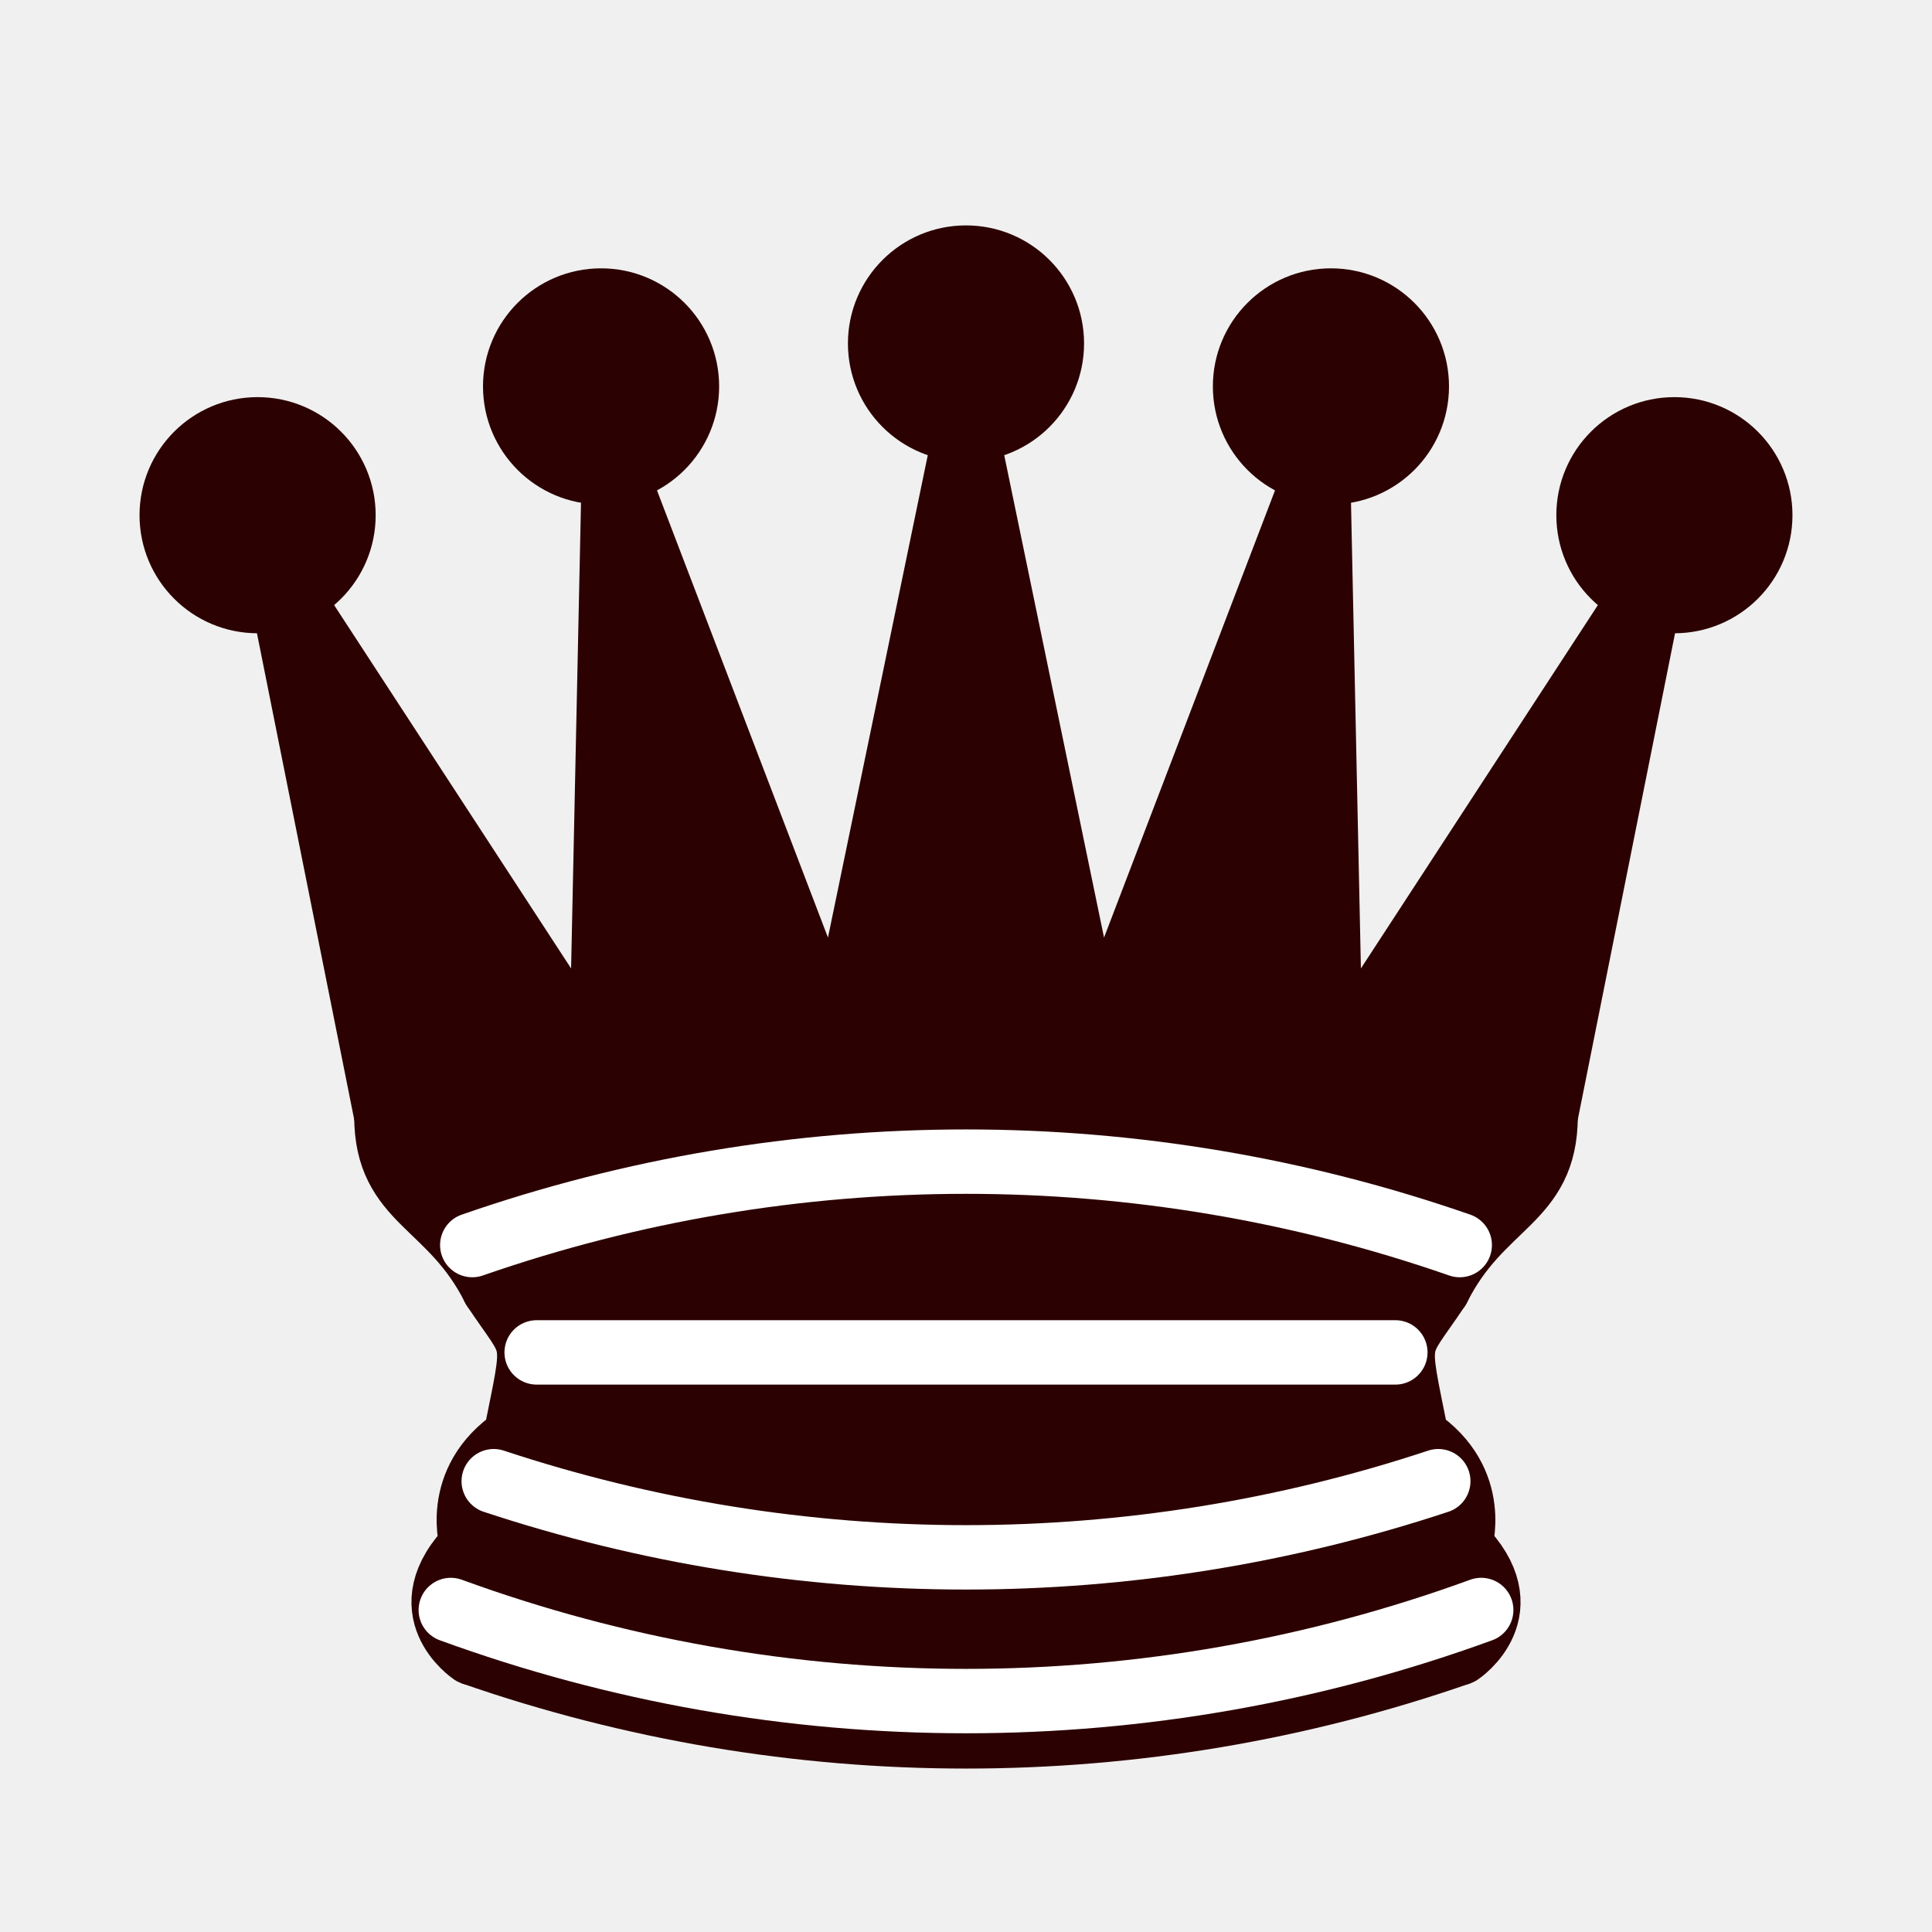
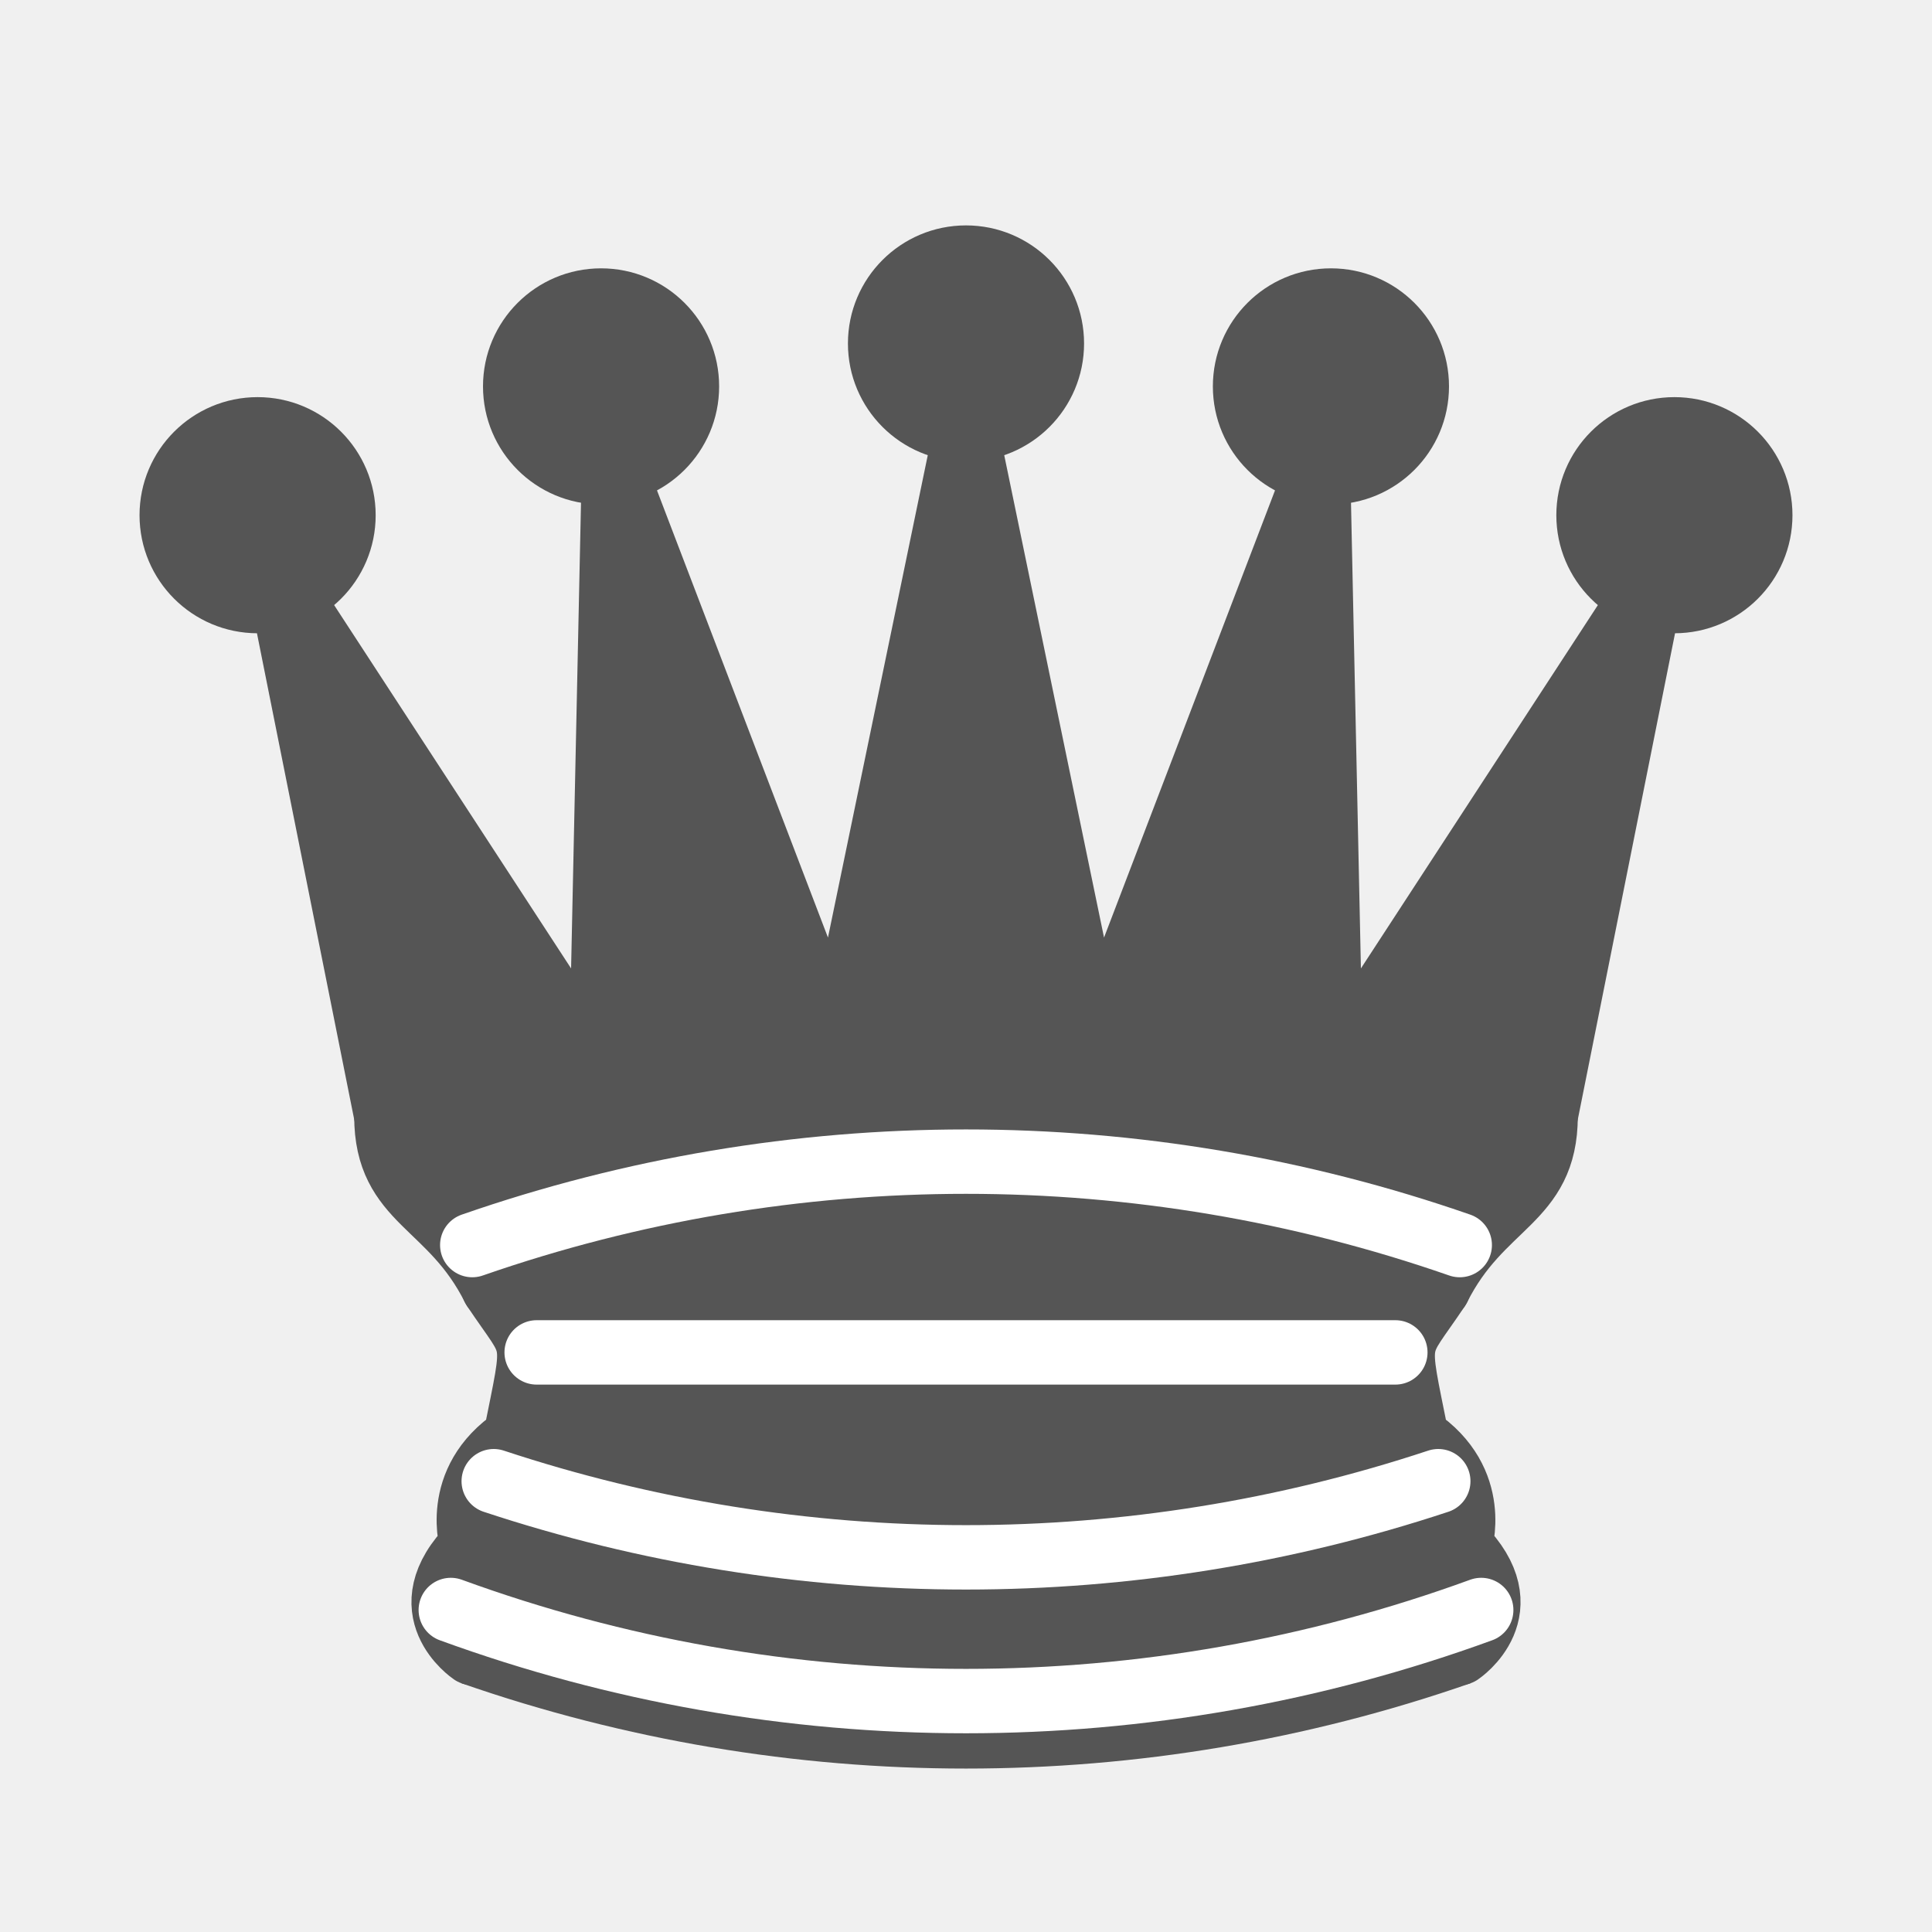
<svg xmlns="http://www.w3.org/2000/svg" version="1.1" width="45" height="45">
-   <g style="fill:#2c0101;stroke:#2c0101;stroke-width:1.5; stroke-linecap:round;stroke-linejoin:round">
-     <path d="M 9,26 C 17.5,24.5 30,24.5 36,26 L 38.5,13.5 L 31,25 L 30.7,10.9 L 25.5,24.5 L 22.5,10 L 19.5,24.5 L 14.3,10.9 L 14,25 L 6.5,13.5 L 9,26 z" style="stroke-linecap:butt;fill:#2c0101" />
+   <g style="fill:#555555;stroke:#555555;stroke-width:1.5; stroke-linecap:round;stroke-linejoin:round">
+     <path d="M 9,26 C 17.5,24.5 30,24.5 36,26 L 38.5,13.5 L 31,25 L 30.7,10.9 L 25.5,24.5 L 22.5,10 L 19.5,24.5 L 14.3,10.9 L 14,25 L 6.5,13.5 L 9,26 z" style="stroke-linecap:butt;fill:#555555" />
    <path d="m 9,26 c 0,2 1.5,2 2.5,4 1,1.5 1,1 0.5,3.5 -1.5,1 -1,2.5 -1,2.5 -1.5,1.5 0,2.5 0,2.5 6.5,1 16.5,1 23,0 0,0 1.5,-1 0,-2.5 0,0 0.5,-1.5 -1,-2.5 -0.5,-2.5 -0.5,-2 0.5,-3.5 1,-2 2.5,-2 2.5,-4 -8.5,-1.5 -18.5,-1.5 -27,0 z" />
    <path d="M 11.5,30 C 15,29 30,29 33.5,30" />
    <path d="m 12,33.5 c 6,-1 15,-1 21,0" />
    <circle cx="6" cy="12" r="2" />
    <circle cx="14" cy="9" r="2" />
    <circle cx="22.5" cy="8" r="2" />
    <circle cx="31" cy="9" r="2" />
    <circle cx="39" cy="12" r="2" />
-     <path d="M 11,38.5 A 35,35 1 0 0 34,38.5" style="fill:none; stroke:#2c0101;stroke-linecap:butt;" />
+     <path d="M 11,38.5 A 35,35 1 0 0 34,38.5" style="fill:none; stroke:#555555;stroke-linecap:butt;" />
    <g style="fill:none; stroke:#ffffff;">
      <path d="M 11,29 A 35,35 1 0 1 34,29" />
      <path d="M 12.5,31.5 L 32.5,31.5" />
      <path d="M 11.5,34.5 A 35,35 1 0 0 33.5,34.5" />
      <path d="M 10.5,37.5 A 35,35 1 0 0 34.5,37.5" />
    </g>
  </g>
</svg>
